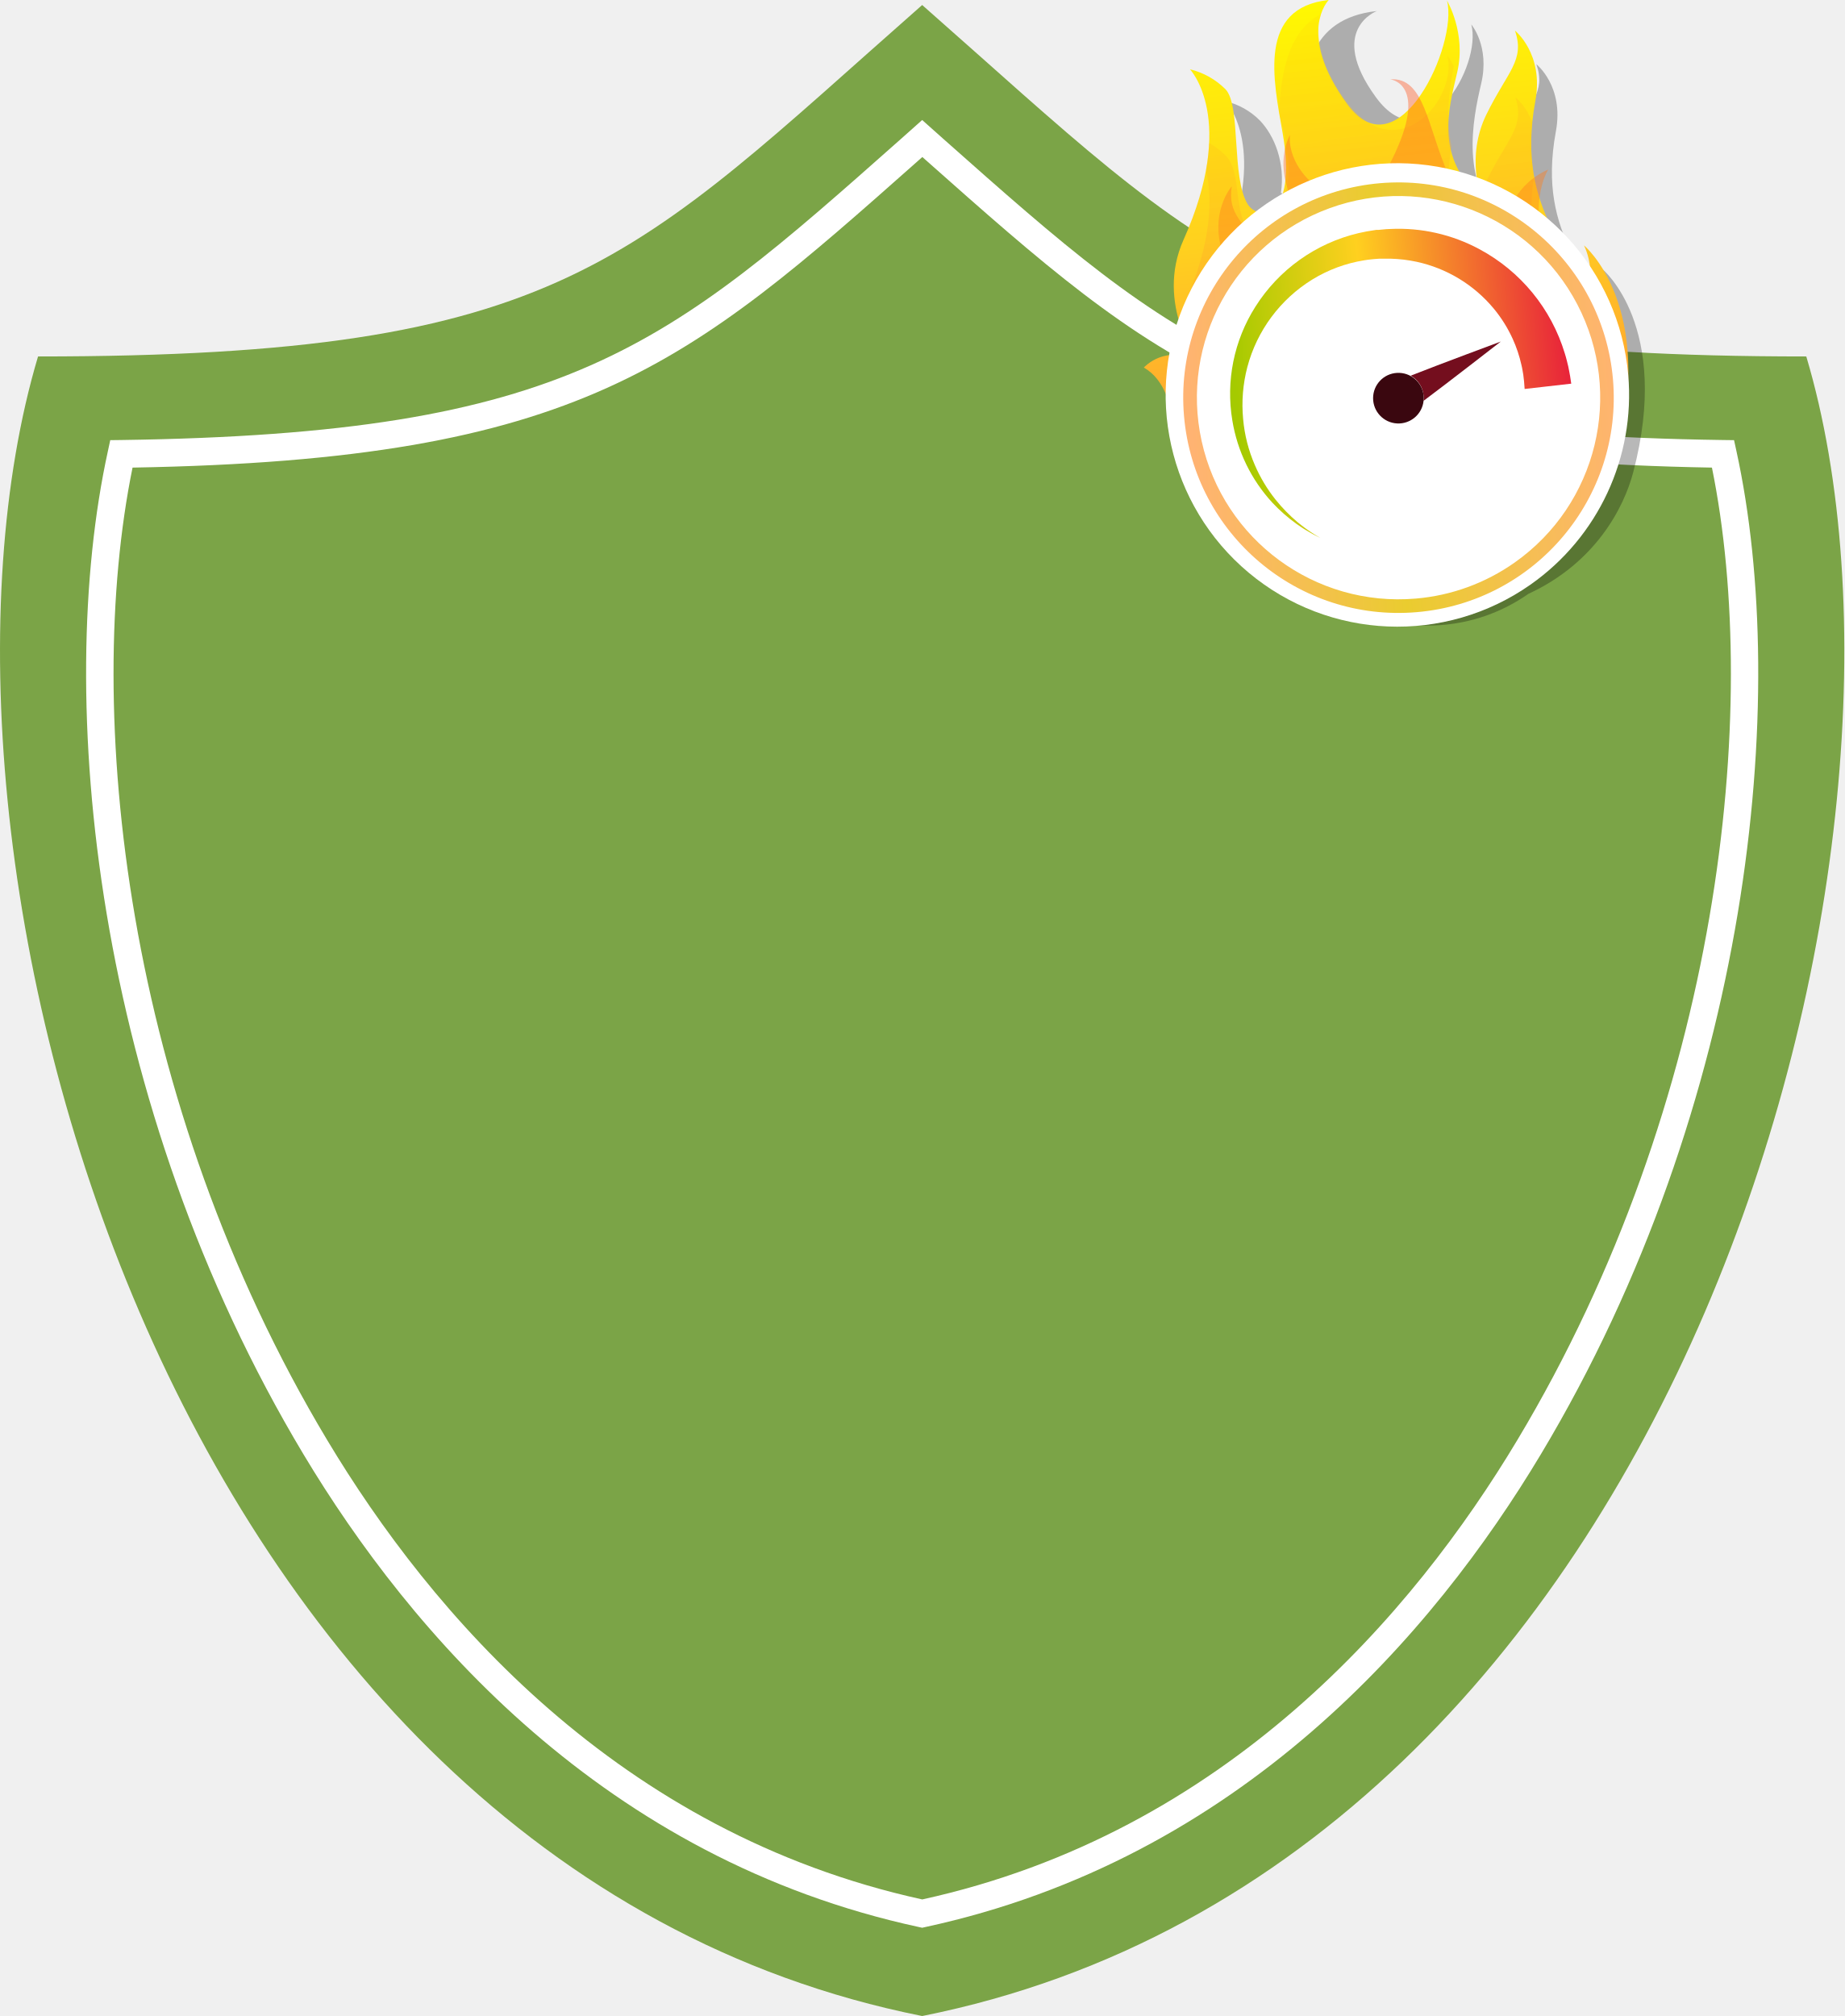
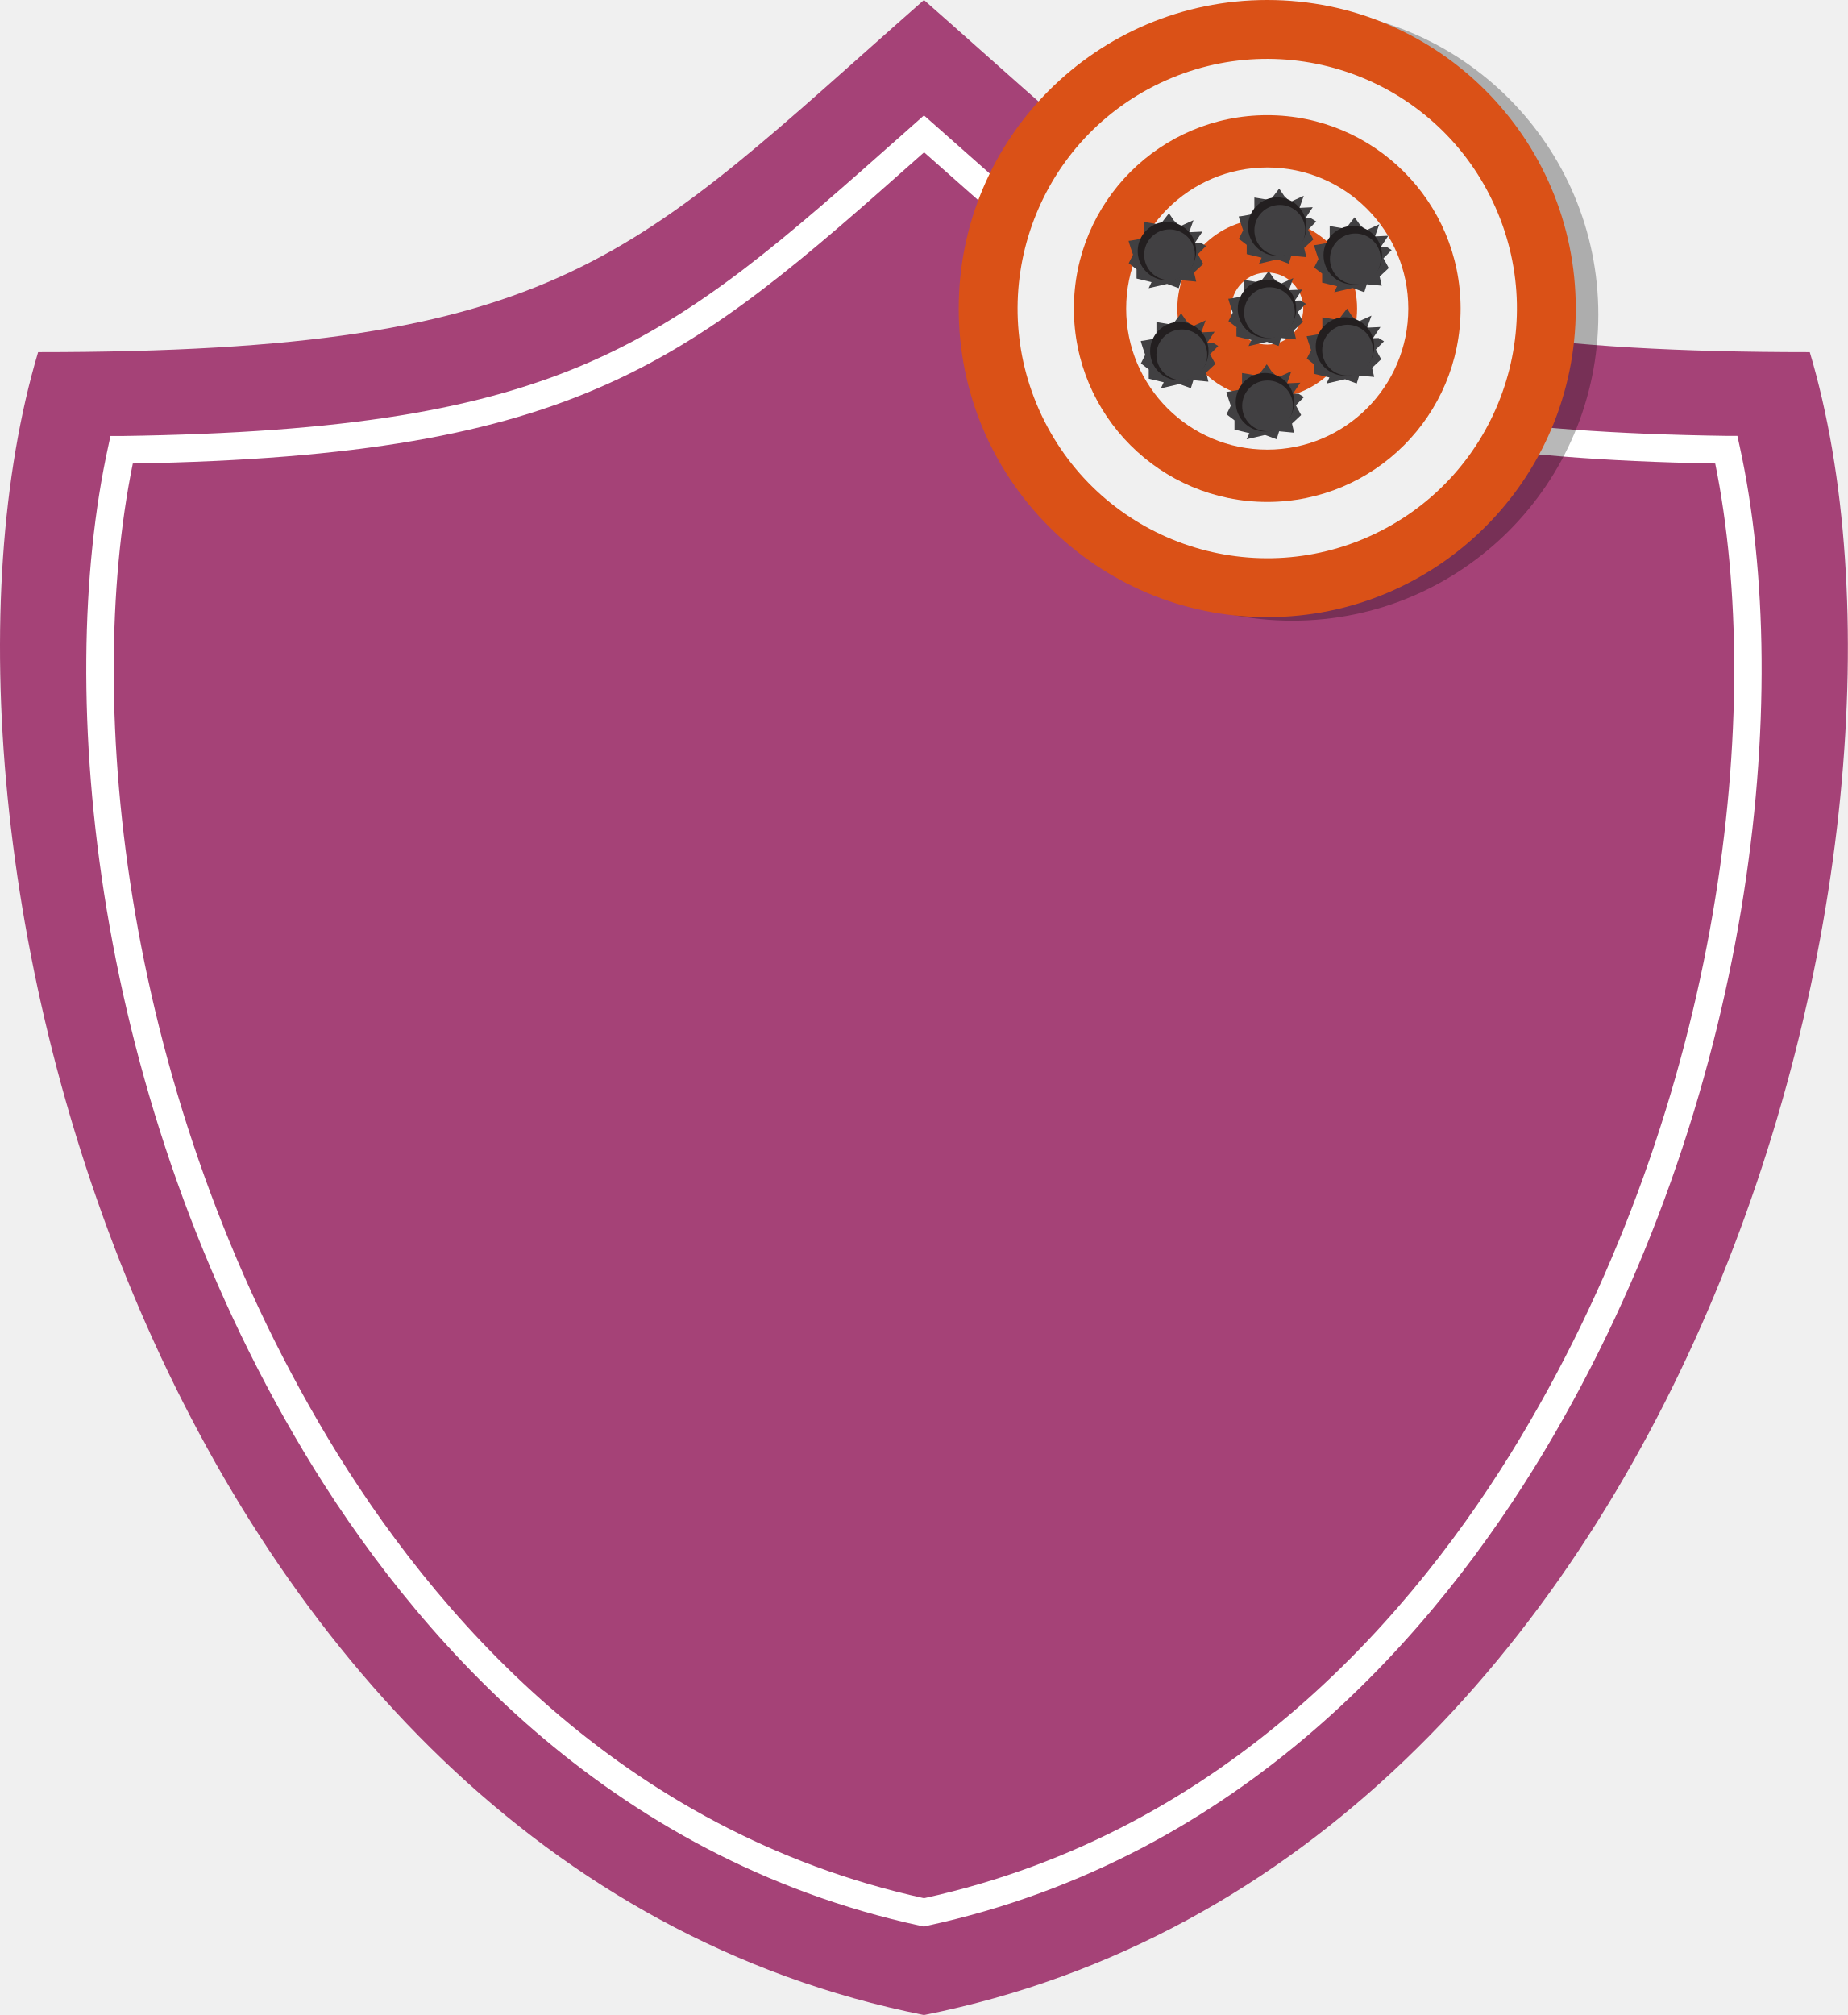
- <svg xmlns="http://www.w3.org/2000/svg" xmlns:xlink="http://www.w3.org/1999/xlink" viewBox="0 0 695.71 760.45">
+ <svg xmlns="http://www.w3.org/2000/svg" viewBox="0 0 695.71 758.56">
  <defs>
-     <style>.cls-1{fill:#7ba447;}.cls-2{fill:#fff;}.cls-3{opacity:0.28;}.cls-4{fill:url(#linear-gradient);}.cls-5{opacity:0.32;fill:url(#linear-gradient-2);}.cls-6{opacity:0.42;}.cls-7{fill:url(#linear-gradient-3);}.cls-8{fill:url(#linear-gradient-4);}.cls-9{fill:url(#linear-gradient-5);}.cls-10{fill:url(#linear-gradient-6);}.cls-11{fill:url(#linear-gradient-7);}.cls-12{fill:#740e1e;}.cls-13{fill:#3a070f;}</style>
-     <linearGradient id="linear-gradient" x1="462.32" y1="266.66" x2="462.32" y2="36.27" gradientTransform="matrix(1, -0.09, 0.09, 1, 47.27, 2.61)" gradientUnits="userSpaceOnUse">
-       <stop offset="0" stop-color="#ff7543" />
-       <stop offset="0.61" stop-color="#ffd01f" />
-       <stop offset="1" stop-color="#fff900" />
-     </linearGradient>
-     <linearGradient id="linear-gradient-2" x1="504.27" y1="-6.21" x2="537.88" y2="221.11" gradientUnits="userSpaceOnUse">
-       <stop offset="0" stop-color="#ff5b29" />
-       <stop offset="0.01" stop-color="#ffe504" />
-       <stop offset="0.61" stop-color="#ff863c" />
-       <stop offset="0.86" stop-color="#ff5b29" />
-     </linearGradient>
-     <linearGradient id="linear-gradient-3" x1="571.12" y1="14.92" x2="585.86" y2="200.37" gradientUnits="userSpaceOnUse">
-       <stop offset="0" stop-color="#ff5b29" />
-       <stop offset="1" stop-color="#ffd802" />
-     </linearGradient>
-     <linearGradient id="linear-gradient-4" x1="515.69" y1="33.64" x2="527.13" y2="177.45" xlink:href="#linear-gradient-3" />
-     <linearGradient id="linear-gradient-5" x1="463.44" y1="23.48" x2="478.19" y2="208.93" xlink:href="#linear-gradient-3" />
-     <linearGradient id="linear-gradient-6" x1="384.7" y1="187.98" x2="547.09" y2="187.98" gradientTransform="matrix(1, -0.09, 0.09, 1, 47.27, 2.61)" gradientUnits="userSpaceOnUse">
-       <stop offset="0" stop-color="#ffb372" />
-       <stop offset="0.46" stop-color="#eacc2f" />
-       <stop offset="1" stop-color="#ffb372" />
-     </linearGradient>
-     <linearGradient id="linear-gradient-7" x1="402.5" y1="181.34" x2="531.26" y2="181.34" gradientTransform="matrix(1, -0.09, 0.09, 1, 47.27, 2.61)" gradientUnits="userSpaceOnUse">
-       <stop offset="0" stop-color="#a5ca00" />
-       <stop offset="0.39" stop-color="#ffd01f" />
-       <stop offset="1" stop-color="#e71c3b" />
-     </linearGradient>
+     <style>.cls-1{fill:#a54277;}.cls-2{fill:#fff;}.cls-3{opacity:0.28;}.cls-4{fill:#da5117;}.cls-5{fill:#f0f0f0;}.cls-6{fill:#414042;}.cls-7{fill:#231f20;}</style>
  </defs>
  <g id="Layer_2" data-name="Layer 2">
    <g id="Objects">
      <g id="Grupo_150" data-name="Grupo 150">
-         <path id="Trazado_337" data-name="Trazado 337" class="cls-1" d="M347.86,1.89C238,98.56,213.19,134.46,14.35,134.46c-54.86,184.09,45.77,568.6,333.51,626,287.73-57.39,388.36-441.89,333.5-626C482.53,134.46,457.74,98.56,347.86,1.89Z" />
+         <path id="Trazado_337" data-name="Trazado 337" class="cls-1" d="M347.86,0C238,96.67,213.19,132.57,14.35,132.57c-54.86,184.09,45.77,568.6,333.51,626,287.73-57.39,388.36-441.89,333.5-626C482.53,132.57,457.74,96.67,347.86,0Z" />
        <g id="Grupo_149" data-name="Grupo 149">
-           <path id="Trazado_338" data-name="Trazado 338" class="cls-2" d="M347.86,727.16l-1.1-.24c-119-25.67-192-111.16-232.28-178.34C35.23,416.34,20.33,263.2,40.71,170.11l.88-4.08,4.12-.05c168.76-2.38,205.41-34.9,294-113.45l8.15-7.26L356,52.53c88.55,78.55,125.2,111.07,294,113.45l4.11.05.89,4.08c20.39,93.09,5.48,246.23-73.77,378.47-40.26,67.19-113.25,152.67-232.29,178.34ZM50,176.38C31.36,267.8,46.75,415.31,123.42,543.2c39.08,65.21,109.71,148.1,224.47,173.28C462.64,691.3,533.28,608.41,572.36,543.2c76.67-127.89,92-275.4,73.41-366.82-169.12-2.93-209.31-38.59-296.55-116l-1.3-1.15-1.3,1.15C259.32,137.79,219.13,173.45,50,176.38Z" />
+           <path id="Trazado_338" data-name="Trazado 338" class="cls-2" d="M347.86,725.27l-1.1-.24c-119-25.67-192-111.16-232.28-178.34C35.23,414.45,20.33,261.31,40.71,168.22l.88-4.08,4.12,0c168.76-2.38,205.41-34.9,294-113.45l8.15-7.25L356,50.64c88.55,78.55,125.2,111.07,294,113.45l4.11,0,.89,4.08c20.39,93.09,5.48,246.23-73.77,378.47C540.91,613.88,467.92,699.36,348.88,725ZM50,174.49c-18.65,91.42-3.26,238.93,73.41,366.82,39.08,65.21,109.71,148.1,224.47,173.28,114.75-25.18,185.39-108.07,224.47-173.28,76.67-127.89,92-275.4,73.41-366.82-169.12-2.93-209.31-38.59-296.55-116l-1.3-1.15-1.3,1.15C259.32,135.9,219.13,171.56,50,174.49Z" />
        </g>
      </g>
-       <path class="cls-3" d="M604.46,101.52c5.38,11.12.06,26.47.06,26.47-1.12-25.83-25.3-37-17.61-78.47,3.14-17-7.36-25.29-7.36-25.29,3.69,10.71-2.61,14.56-10.28,30.11s-1.71,30.49-1.71,30.49c-16.86-15.1-12.15-39.23-8.83-53.3S555,9.23,555,9.23C559.15,24.87,537.53,62.1,519,36.66s.36-32.5.36-32.5c-25.73,2.76-29,23.88-25.7,43,5.5,31.52-10.49,25.65-10.49,25.65,1.72-11.27-2.34-21.58-8-27.44a27.06,27.06,0,0,0-12.82-7.18S479.48,56,460,99.57c-10.3,23,5.47,44.21,5.47,44.21-11.69-7.28-19.76,1.69-19.76,1.69,15.71,9.13,7.59,36.86,27.23,59.44,11.42,13.14,23.43,20.06,35.47,23.7A65.9,65.9,0,0,0,576.54,224c25.33-11.68,36-32.52,39.51-45.74C630.63,123,604.46,101.52,604.46,101.52Z" />
-       <path class="cls-4" d="M597.51,92.57c5.63,11.66.07,27.75.07,27.75-1.17-27.07-26.46-38.78-18.42-82.26,3.29-17.8-7.69-26.51-7.69-26.51,3.85,11.23-2.74,15.27-10.75,31.57s-1.79,31.95-1.79,31.95C541.3,59.24,546.22,42,549.69,27.23s-3.86-27-3.86-27c4.3,16.4-18.31,65.64-37.71,39S501.21,0,501.21,0c-26.91,2.89-20.87,30.14-17.39,50.13,5.75,33-9.24,33.26-13.17,26.89-6.27-10.17-2.44-37.22-8.38-43.36a28.3,28.3,0,0,0-13.41-7.53s18,18.7-2.44,64.39c-10.77,24.14,5.72,46.35,5.72,46.35-12.22-7.63-20.66,1.77-20.66,1.77,16.43,9.58,7.94,38.64,28.48,62.31,12,13.77,24.5,21,37.09,24.84A68.73,68.73,0,1,1,568.31,221c26.49-12.25,37.68-34.1,41.32-47.95C624.89,115.08,597.51,92.57,597.51,92.57Z" />
-       <path class="cls-5" d="M609.63,173.06a143.25,143.25,0,0,0,3.89-20.35c-2.89-21.41-12.69-32.06-15.3-34.55-.05.19-.09.36-.14.53,4.79,11.54-.43,26.63-.43,26.63-1.14-26.35-25.12-38.15-19-78.85A72.25,72.25,0,0,1,578,46.2a23.83,23.83,0,0,0-6.46-9.65c3.85,11.23-2.74,15.27-10.75,31.57a38.68,38.68,0,0,0-2.28,5.74c.25.78.42,1.21.42,1.21l-.61-.58a43.05,43.05,0,0,0,.68,25.59c-13.78-12.38-13.78-30.53-11.47-44.92-2.31-10.34-.93-21.27.86-30.06a18.83,18.83,0,0,0-2.49-4.27c4.3,16.4-19,43.64-38.42,17-9.12-12.54-10-21.08-10.22-27-.6-2,1-3.82.92-5.45-13.48,7-15,25.61-15.68,36.42.49,4.71,2.81,9.22,2.35,12.09,6.57,27-14.13,33.56-14.13,33.56-5.57-10.2-2.44-22.62-8.38-28.76a26.64,26.64,0,0,0-6.24-4.73,74.45,74.45,0,0,1-1.17,10.2c2.41,10.27,2.46,27-8.44,51.4a43.29,43.29,0,0,0-1.88,5.1,54.49,54.49,0,0,0,7.53,16.24,17.93,17.93,0,0,0-9.27-3c.43,16,9.34,28,9.34,28a17.9,17.9,0,0,0-9.28-3c2.94,12.55,5,28.23,17,42.06.42.49.84.94,1.26,1.41-.4-2.19-.71-4.42-.9-6.69a68.56,68.56,0,0,1,.85-18.22q-.62-3.33-.92-6.78a68.74,68.74,0,1,1,136.13,6.46,65.23,65.23,0,0,1,.92,6.77,68.21,68.21,0,0,1-.26,14.38A72.2,72.2,0,0,0,609.63,173.06Z" />
-       <g class="cls-6">
-         <path class="cls-7" d="M586.17,105.3c-11.59-27.33-2.12-41.38-2.12-41.38a27.4,27.4,0,0,0-11.55,9.4,30.4,30.4,0,0,0-4.75,12.93A68.91,68.91,0,0,1,586.17,105.3Z" />
-         <path class="cls-8" d="M491,85a68.82,68.82,0,0,1,62.23-6.53c-.61-3.58-4.84-8-6.8-12.41-8-18-9-37.16-22.06-36.13,0,0,14.91,1.41.8,30.06s-40,7.36-38.61-9c0,0-5.58,9.44.18,22.94C488.06,77.17,489.6,80.93,491,85Z" />
-         <path class="cls-9" d="M466.13,113.65a69.08,69.08,0,0,1,11.95-17.76C468.89,84,463,80.86,464.65,70.27c0,0-9,10.12-3,26.57A84.11,84.11,0,0,1,466.13,113.65Z" />
-       </g>
-       <path class="cls-2" d="M614.2,141.46a87.41,87.41,0,1,0-36.78,79A87.43,87.43,0,0,0,614.2,141.46Z" />
-       <path class="cls-10" d="M520.6,69.1a81.2,81.2,0,1,0,87.84,74A81.3,81.3,0,0,0,520.6,69.1Zm13.46,156.69a76.06,76.06,0,1,1,37.27-13.58A75.77,75.77,0,0,1,534.06,225.79Z" />
-       <path class="cls-11" d="M592.31,142.16c0-.2-.08-.49-.14-.79s-.11-.62-.18-1c-.12-.65-.26-1.37-.42-2.15-.36-1.44-.72-3.11-1.31-4.93A66.34,66.34,0,0,0,558.07,94a64.28,64.28,0,0,0-33.6-7.63l-1.52.07-1.51.14-1.51.14-.33,0-.17,0-.34,0-.69.11c-1.72.23-4,.65-6,1.12a63.15,63.15,0,0,0-38.87,27.78,61.21,61.21,0,0,0-8.67,42.88,60.08,60.08,0,0,0,15.09,31,61.89,61.89,0,0,0,9.1,8c1.4.94,2.6,1.83,3.74,2.46s2.06,1.25,2.87,1.64l2.44,1.25-2.34-1.42a62.9,62.9,0,0,1-6.25-4.53,61.58,61.58,0,0,1-8.32-8.51,57.12,57.12,0,0,1-7.86-13.12,55.8,55.8,0,0,1-4.4-17.3,56.39,56.39,0,0,1,1.59-19.64,55.46,55.46,0,0,1,24.5-33,53.49,53.49,0,0,1,19.47-7.23c.86-.18,1.64-.23,2.45-.34s1.73-.17,2.65-.24l.7-.05.35,0h.17c-.25,0,0,0-.06,0h.08l1.26,0,1.26,0,1.25,0a53.6,53.6,0,0,1,9.74,1.16,52.17,52.17,0,0,1,29.09,17.62,51,51,0,0,1,7.19,11.47,49.92,49.92,0,0,1,3.28,9.8c.35,1.38.51,2.65.71,3.74.06.5.12,1,.16,1.4,0,.21.06.41.08.61a4.65,4.65,0,0,1,.06.61c.14,1.78.21,2.73.21,2.73l8.79-1,8.79-1Z" />
-       <path class="cls-12" d="M537,149.19a9.85,9.85,0,0,1,0,2c9-6.7,29.13-22.36,29.13-22.36s-23.34,8.66-34,12.88A9.56,9.56,0,0,1,537,149.19Z" />
-       <path class="cls-13" d="M537,149.19a9.55,9.55,0,1,0,0,2A9.85,9.85,0,0,0,537,149.19Z" />
+       <ellipse class="cls-3" cx="486.54" cy="118.46" rx="115.21" ry="115.2" />
+       <path class="cls-4" d="M593.26,116.16A116.16,116.16,0,1,1,477.1,0,116.16,116.16,0,0,1,593.26,116.16Z" />
+       <circle class="cls-5" cx="477.1" cy="116.16" r="93.98" transform="translate(-3.67 216.04) rotate(-25.42)" />
+       <path class="cls-4" d="M549.9,116.16a72.8,72.8,0,1,1-72.8-72.8A72.81,72.81,0,0,1,549.9,116.16Z" />
+       <path class="cls-5" d="M530.21,116.16A53.11,53.11,0,1,1,477.1,63.05,53.11,53.11,0,0,1,530.21,116.16Z" />
+       <path class="cls-4" d="M510.93,116.16A33.84,33.84,0,1,1,477.1,82.32,33.83,33.83,0,0,1,510.93,116.16Z" />
+       <path class="cls-5" d="M490.66,116.16A13.56,13.56,0,1,1,477.1,102.6,13.56,13.56,0,0,1,490.66,116.16Z" />
+       <path class="cls-6" d="M519,127.24l2.06,1.25L518,131.58l2,3.67-3.44,3.22.81,3.44-5.64-.53-.94,3-4.37-1.61-7,1.61,1.08-2.28-5.64-1.34v-3.49L492,135l1.61-3.21s-1.88-5.38-1.61-5.25,5.84-1,5.84-1v-6.08l6,1,3.31-4.29L509,119l2.29,2.1,5.05-2.28-1.62,4.53,5-.24-2.82,4.21Z" />
+       <path class="cls-7" d="M517.36,130.42a11,11,0,1,1-10.95-11A11,11,0,0,1,517.36,130.42Z" />
+       <path class="cls-6" d="M516.91,131.82a9.56,9.56,0,1,1-9.56-9.56A9.56,9.56,0,0,1,516.91,131.82Z" />
+       <path class="cls-6" d="M456.6,129l2.06,1.26-3.09,3.08,2,3.67-3.45,3.22.82,3.45-5.65-.54-.94,3L444,144.58l-6.95,1.61,1.08-2.28-5.64-1.34v-3.49l-2.95-2.28,1.61-3.21s-1.88-5.38-1.61-5.25,5.84-1,5.84-1v-6.09l6,1,3.31-4.29,1.93,2.82,2.28,2.1,5-2.28-1.62,4.53,5-.24-2.82,4.21Z" />
+       <path class="cls-7" d="M455,132.19a11,11,0,1,1-11-11A11,11,0,0,1,455,132.19Z" />
+       <path class="cls-6" d="M454.5,133.59a9.56,9.56,0,1,1-9.56-9.56A9.56,9.56,0,0,1,454.5,133.59Z" />
+       <path class="cls-6" d="M488.88,148.23l2.06,1.25-3.08,3.09,2,3.67-3.44,3.22.81,3.44-5.65-.54-.94,3-4.37-1.61-6.94,1.61,1.07-2.29-5.63-1.34v-3.49l-3-2.28,1.61-3.21s-1.87-5.37-1.61-5.24,5.84-1,5.84-1v-6.08l6,1,3.31-4.29,1.92,2.82,2.28,2.1,5.05-2.28-1.61,4.53,5-.24-2.82,4.2Z" />
+       <path class="cls-7" d="M487.24,151.41a11,11,0,1,1-11-11A11,11,0,0,1,487.24,151.41Z" />
+       <path class="cls-6" d="M486.78,152.8a9.56,9.56,0,1,1-9.56-9.56A9.56,9.56,0,0,1,486.78,152.8Z" />
+       <path class="cls-6" d="M452,91.35l2.06,1.25L451,95.69l2,3.67-3.45,3.22.81,3.44-5.64-.53-.94,3-4.37-1.61-6.95,1.61,1.08-2.28-5.64-1.35v-3.48l-2.95-2.29,1.61-3.21s-1.88-5.37-1.61-5.24,5.84-1,5.84-1V83.57l6,1,3.31-4.29L442,83.08l2.28,2.1,5.05-2.28-1.62,4.53,5-.24-2.82,4.2Z" />
+       <path class="cls-7" d="M450.34,94.53a11,11,0,1,1-10.95-11A11,11,0,0,1,450.34,94.53Z" />
+       <path class="cls-6" d="M449.89,95.92a9.56,9.56,0,1,1-9.56-9.56A9.57,9.57,0,0,1,449.89,95.92Z" />
+       <path class="cls-6" d="M493.5,82.13l2.05,1.25-3.08,3.09,2,3.66L491,93.36l.81,3.44-5.65-.54-.94,3-4.37-1.61L474,99.3,475,97l-5.63-1.34V92.19l-2.95-2.28,1.61-3.21s-1.88-5.38-1.61-5.24,5.83-1,5.83-1V74.35l6,1L481.6,71l1.92,2.81L485.8,76l5.06-2.29-1.62,4.54,5-.24-2.81,4.2Z" />
+       <path class="cls-7" d="M491.85,85.3a11,11,0,1,1-11-11A11,11,0,0,1,491.85,85.3Z" />
+       <path class="cls-6" d="M491.4,86.7a9.57,9.57,0,1,1-9.57-9.56A9.57,9.57,0,0,1,491.4,86.7Z" />
+       <path class="cls-6" d="M521.94,92.89l2,1.25-3.08,3.09,2,3.67-3.44,3.22.81,3.44-5.65-.54-.94,3-4.37-1.61-6.94,1.61,1.07-2.28-5.63-1.34V103l-3-2.28,1.61-3.21s-1.87-5.38-1.61-5.24,5.84-1,5.84-1V85.11l6,1L510,81.8,512,84.61l2.28,2.11,5-2.28L517.68,89l5-.24-2.82,4.2Z" />
+       <path class="cls-7" d="M520.29,96.06a11,11,0,1,1-11-11A11,11,0,0,1,520.29,96.06Z" />
+       <path class="cls-6" d="M519.83,97.46a9.56,9.56,0,1,1-9.56-9.56A9.56,9.56,0,0,1,519.83,97.46Z" />
+       <path class="cls-6" d="M489.61,113.12l2.06,1.25-3.08,3.08,2,3.67-3.45,3.22.82,3.45-5.65-.54-.94,3L477,128.68l-6.94,1.61,1.07-2.28-5.63-1.34v-3.49l-3-2.28,1.61-3.21s-1.87-5.38-1.61-5.24,5.84-1,5.84-1v-6.09l6,1,3.31-4.3,1.92,2.82,2.28,2.1,5.05-2.28-1.61,4.53,5-.23-2.82,4.2Z" />
+       <path class="cls-7" d="M488,116.29a11,11,0,1,1-11-11A11,11,0,0,1,488,116.29Z" />
+       <path class="cls-6" d="M487.51,117.69a9.56,9.56,0,1,1-9.56-9.56A9.56,9.56,0,0,1,487.51,117.69Z" />
    </g>
  </g>
</svg>
